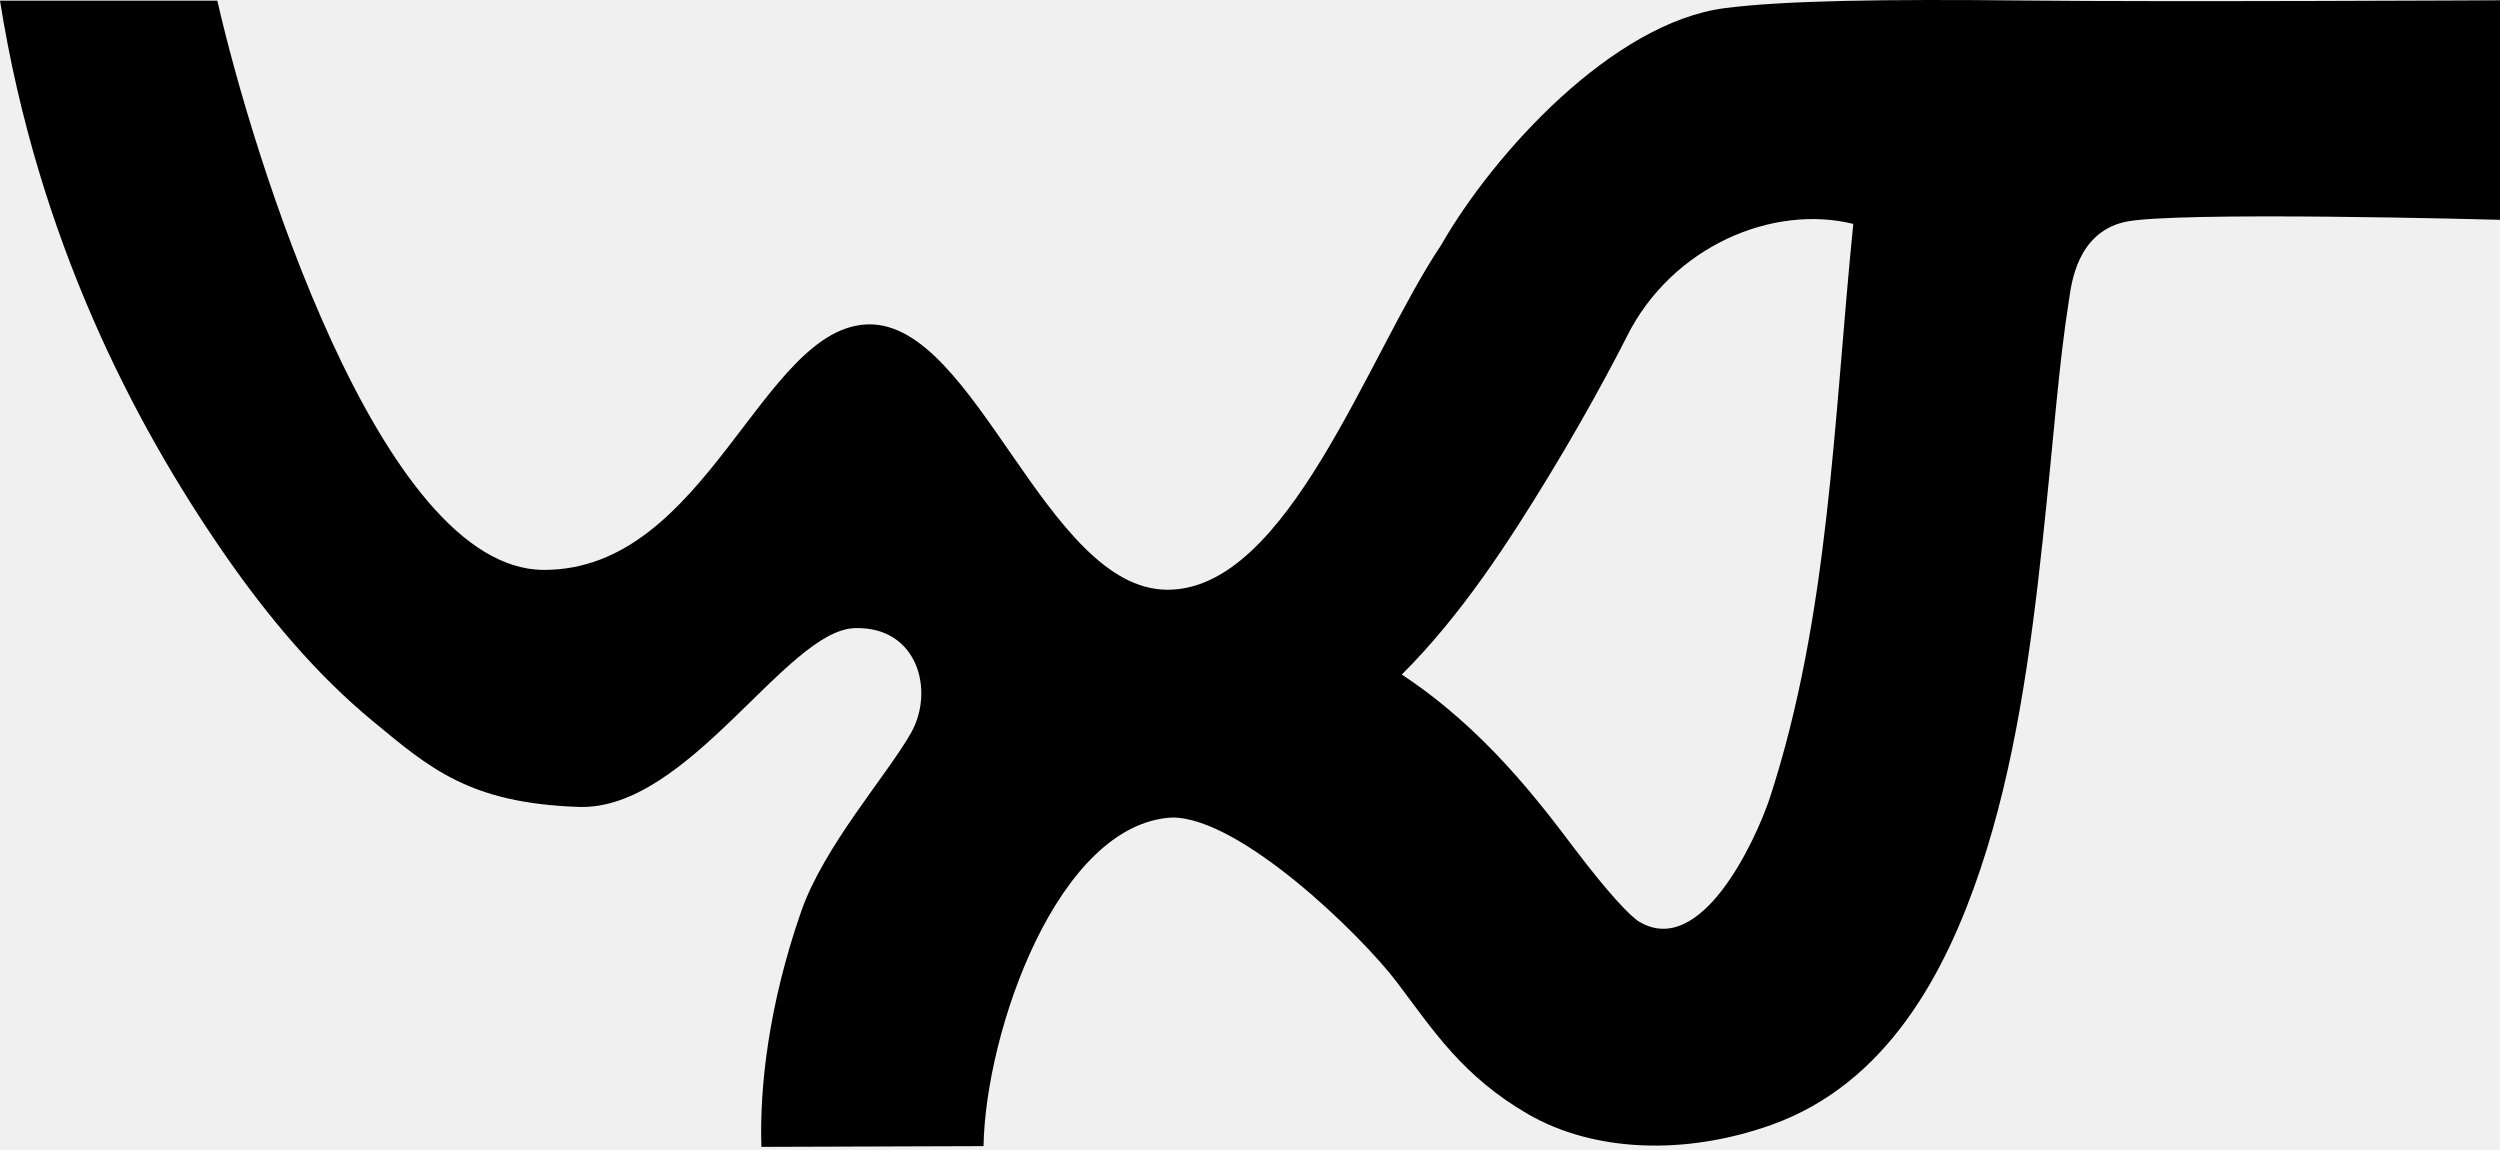
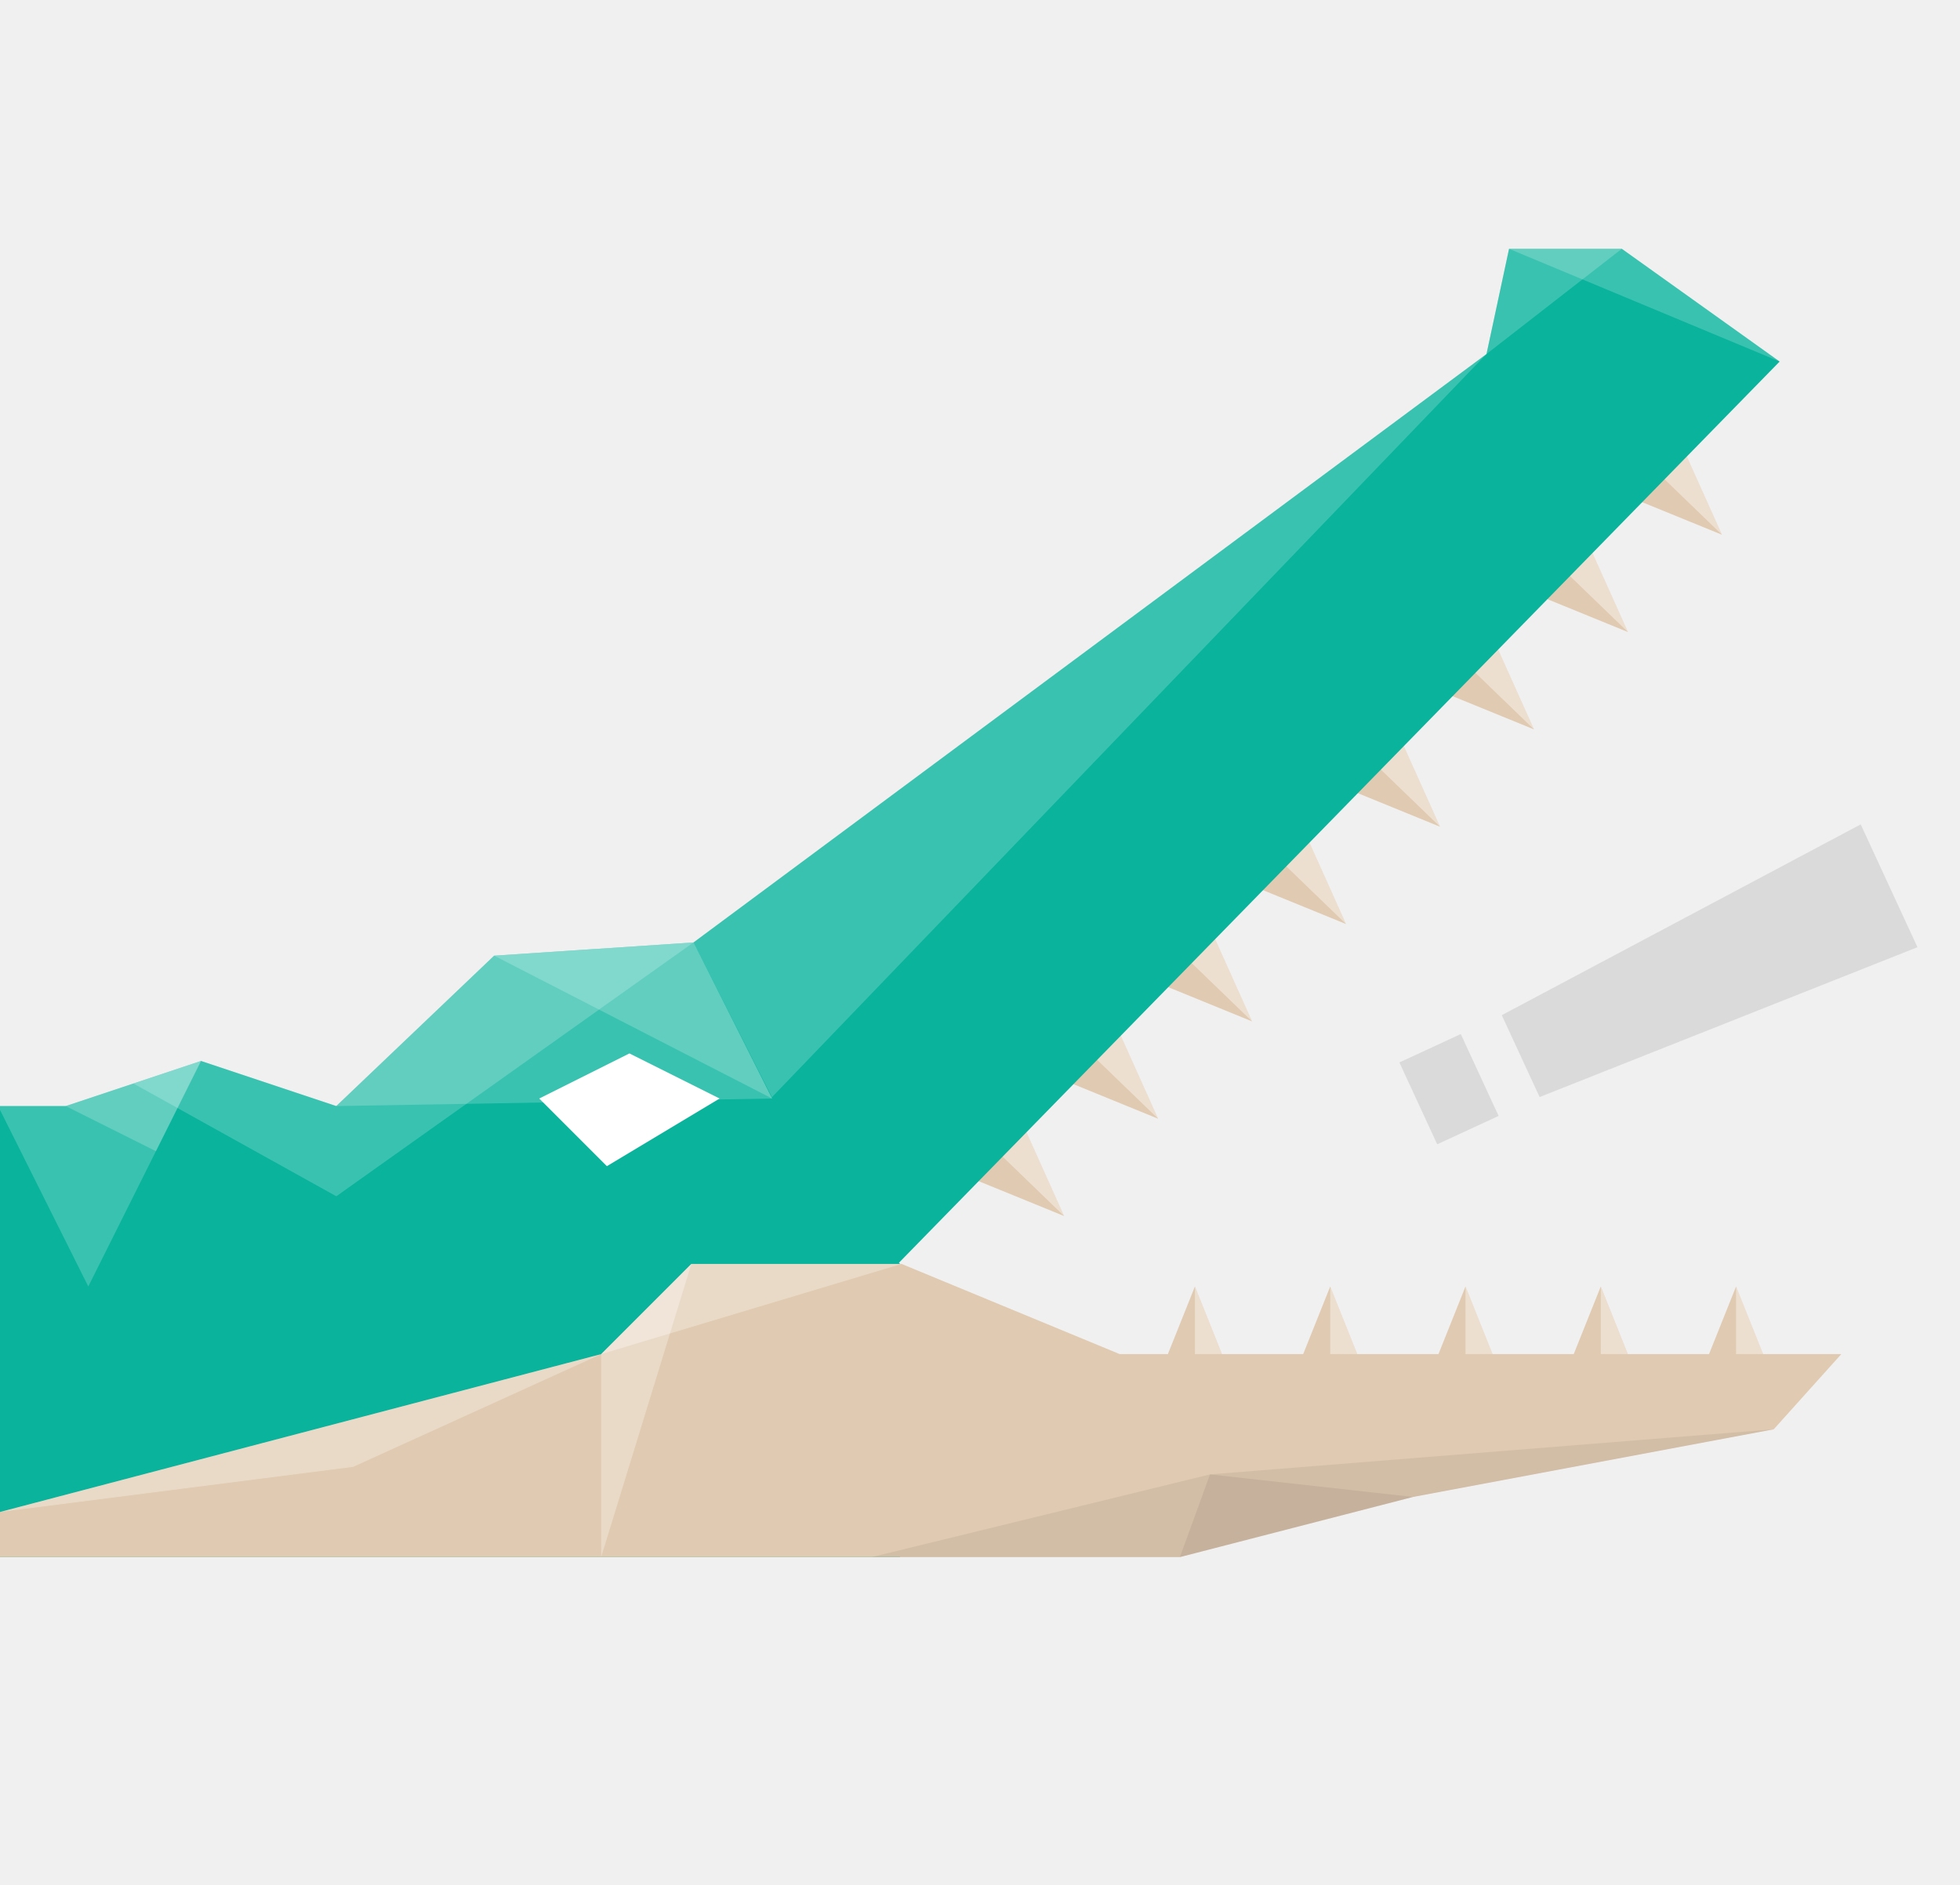
- <svg xmlns="http://www.w3.org/2000/svg" version="1.1" width="100%" height="100%" viewBox="0 0 957 440">
-   <defs>
-     <style type="text/css">
-         .wxt_logo {fill:#000;}
-         @media screen {.wxt_logo {fill: #FFF;}}
-     </style>
-   </defs>
-   <g transform="matrix(1,0,0,0.999999,-9.690139,-462.706)">
-     <path class="wxt_logo" d="M 784.764,462.907 C 731.024,462.326 692.43,462.921 670.007,465.811 627.017,471.362 581.506,521.329 561.299,556.613 533.122,598.635 502.75,688.719 456.447,688.458 410.144,688.196 383.39,586.462 342.36,586.875 301.33,587.289 280.416,681.138 217.754,680.859 155.092,680.579 106.13,521.184 92.881,462.951 L 9.69,462.951 C 24.231,554.631 61.332,625.086 95.038,673.976 111.891,698.421 130.803,720.946 152.498,738.838 174.193,756.732 189.292,770.163 231.225,771.597 273.157,773.031 310.595,703.989 336.854,703.157 361.105,702.388 367.523,727.211 358.429,743.277 349.335,759.343 325.088,786.584 316.372,811.635 303.908,847.457 300.392,879.147 301.158,901.731 L 386.183,901.445 C 386.976,857.401 414.64,778.01 458.372,775.649 484.469,775.578 530.779,820.599 544.618,838.95 558.457,857.301 569.722,874.83 594.716,889.253 619.711,903.677 654.61,905.155 687.798,893.302 732.038,877.502 754.427,835.184 767.751,795.522 781.075,755.859 787.085,711.729 791.594,669.886 796.103,628.043 797.618,603.232 801.782,576.96 802.626,571.63 804.645,552.071 822.783,547.729 840.922,543.388 966.891,546.853 966.891,546.853 L 967.119,462.812 C 967.119,462.812 838.505,463.488 784.764,462.907 z M 719.125,548.423 C 711.601,623.145 709.985,698.35 687.102,768.407 681.562,784.778 660.877,829.586 637.208,815.558 633.789,813.584 624.964,804.151 612.506,787.666 598.426,769.033 577.658,741.586 546.294,720.926 569.337,697.97 587.523,669.636 602.691,644.735 620.238,615.93 632.361,591.694 632.423,591.569 632.423,591.569 632.464,591.488 632.464,591.488 649.719,556.999 688.334,540.783 719.125,548.423 z" />
+ <svg xmlns="http://www.w3.org/2000/svg" version="1.1" id="crocodile" x="0px" y="0px" width="312px" height="300px" viewBox="0 0 260 250" enable-background="new 0 0 260 250" xml:space="preserve">
+   <g>
+     <path id="symbol" opacity="0.2" fill="#848383" enable-background="new    " d="M185.631,140.915l5.02,10.86l8.145-3.765             l-5.02-10.86L185.631,140.915z M246.828,109.341l-47.613,25.306l5.02,10.86l50.123-19.876L246.828,109.341z" />
+     <g id="head">
+       <polygon fill="#09B39C" points="44.613,146.703 26.665,140.721 8.718,146.703 -0.252,146.703 -0.252,206.523 44.613,206.523                  119.387,206.523 119.387,167.64      " />
+       <polygon opacity="0.2" fill="#FFFFFF" enable-background="new    " points="-0.252,146.703 11.712,170.631 26.667,140.721                  8.721,146.703       " />
+       <polyline opacity="0.2" fill="#FFFFFF" enable-background="new    " points="8.718,146.703 20.685,152.685 26.665,140.721      " />
+       <polygon opacity="0.2" fill="#FFFFFF" enable-background="new    " points="44.613,146.703 53.613,163.667 17.694,143.712                  26.667,140.721      " />
+     </g>
+     <g id="upper-head">
+       <g id="upper-jaw">
+         <g>
+           <path id="upper-teeth" fill="#E0CAB1" d="M151.174,129.382l14.913,6.086l-6.602-14.691L151.174,129.382z M138.707,142.292                         l14.914,6.086l-6.603-14.692L138.707,142.292z M126.241,155.201l14.913,6.086l-6.602-14.692L126.241,155.201z M163.64,116.474                         l14.913,6.085l-6.603-14.692L163.64,116.474z M176.106,103.564l14.913,6.086l-6.602-14.692L176.106,103.564z M188.572,90.655                         l14.914,6.085l-6.602-14.691L188.572,90.655z M201.039,77.746l14.913,6.085L209.35,69.14L201.039,77.746z M221.816,56.23                         l-8.311,8.607l14.913,6.085L221.816,56.23z" />
+           <path opacity="0.4" fill="#FFFFFF" enable-background="new    " d="M155.329,125.08l10.758,10.388l-6.602-14.691L155.329,125.08                         z M142.863,137.989l10.758,10.389l-6.603-14.692L142.863,137.989z M130.396,150.898l10.758,10.389l-6.602-14.692                         L130.396,150.898z M167.796,112.171l10.757,10.388l-6.603-14.692L167.796,112.171z M180.261,99.261l10.758,10.389l-6.602-14.692                         L180.261,99.261z M192.728,86.352l10.758,10.388l-6.602-14.691L192.728,86.352z M205.195,73.443l10.757,10.388L209.35,69.14                         L205.195,73.443z M221.816,56.23l-4.156,4.303l10.758,10.389L221.816,56.23z" />
+         </g>
+         <polygon fill="#09B39C" points="215.135,33 200.18,33 197.189,46.955 92,125 88.355,171.706 106.387,180.64 236.072,47.955                                  " />
+         <polygon opacity="0.2" fill="#FFFFFF" enable-background="new    " points="92,125 97.423,150.703 197.189,46.955          " />
+         <line opacity="0.2" fill="#FFFFFF" enable-background="new    " x1="197.189" y1="46.955" x2="92" y2="125" />
+         <polygon opacity="0.2" fill="#FFFFFF" enable-background="new    " points="200.18,33 236.072,47.955 215.135,33           " />
+         <polygon opacity="0.2" fill="#FFFFFF" enable-background="new    " points="197.189,46.955 215.135,33 200.18,33           " />
+       </g>
+       <polygon fill="#09B39C" points="92,125 65.55,126.757 44.613,146.703 44.613,176.523 119.387,176.523 119.387,167.64                  107.897,156.377         " />
+       <polygon opacity="0.2" fill="#FFFFFF" enable-background="new    " points="92,125 102.423,145.703 65.55,126.757      " />
+       <polygon opacity="0.2" fill="#FFFFFF" enable-background="new    " points="44.613,146.703 102.423,145.703 92,125 65.55,126.757                          " />
+       <polygon id="eye_1_" fill="#FFFFFF" points="71.532,145.703 83.495,139.721 95.459,145.703 80.505,154.676         " />
+       <polygon opacity="0.2" fill="#FFFFFF" enable-background="new    " points="44.613,146.703 44.613,158.667 92,125 65.55,126.757                          " />
+     </g>
+     <g id="bottom-jaw">
+       <g>
+         <polygon fill="#E0CAB1" points="152.531,185.586 158.513,170.631 164.495,185.586             " />
+         <polygon opacity="0.4" fill="#FFFFFF" enable-background="new    " points="164.495,185.586 158.513,170.631 158.513,185.586                                " />
+       </g>
+       <g>
+         <polygon fill="#E0CAB1" points="170.477,185.586 176.459,170.631 182.441,185.586             " />
+         <polygon opacity="0.4" fill="#FFFFFF" enable-background="new    " points="182.441,185.586 176.459,170.631 176.459,185.586                                " />
+       </g>
+       <g>
+         <polygon fill="#E0CAB1" points="188.423,185.586 194.405,170.631 200.387,185.586             " />
+         <polygon opacity="0.4" fill="#FFFFFF" enable-background="new    " points="200.387,185.586 194.405,170.631 194.405,185.586                                " />
+       </g>
+       <g>
+         <polygon fill="#E0CAB1" points="206.369,185.586 212.351,170.631 218.333,185.586             " />
+         <polygon opacity="0.4" fill="#FFFFFF" enable-background="new    " points="218.333,185.586 212.351,170.631 212.351,185.586                                " />
+       </g>
+       <g>
+         <polygon fill="#E0CAB1" points="224.315,185.586 230.297,170.631 236.279,185.586             " />
+         <polygon opacity="0.4" fill="#FFFFFF" enable-background="new    " points="236.279,185.586 230.297,170.631 230.297,185.586                                " />
+       </g>
+       <polygon fill="#E0CAB1" points="148.54,179.604 119.596,167.64 109.657,167.64 103.675,167.64 91.711,167.64 79.747,179.604                  0,200.541 0,206.523 79.747,206.523 156.522,206.523 187.432,198.55 235.288,189.577 244.252,179.604       " />
+       <polygon opacity="0.3" fill="#FFFFFF" enable-background="new    " points="119.594,167.64 91.711,167.64 79.747,179.604       " />
+       <polygon opacity="0.3" fill="#FFFFFF" enable-background="new    " points="91.711,167.64 79.747,206.523 79.747,179.604       " />
+       <polygon opacity="0.1" fill="#534741" enable-background="new    " points="235.288,189.577 160.513,195.559 115.639,206.523                  156.522,206.523 187.432,198.55      " />
+       <polygon opacity="0.1" fill="#534741" enable-background="new    " points="187.432,198.55 160.513,195.559 156.522,206.523                  156.522,206.523         " />
+       <polygon opacity="0.3" fill="#FFFFFF" enable-background="new    " points="0,200.541 46.847,194.559 79.747,179.604       " />
+     </g>
  </g>
</svg>
